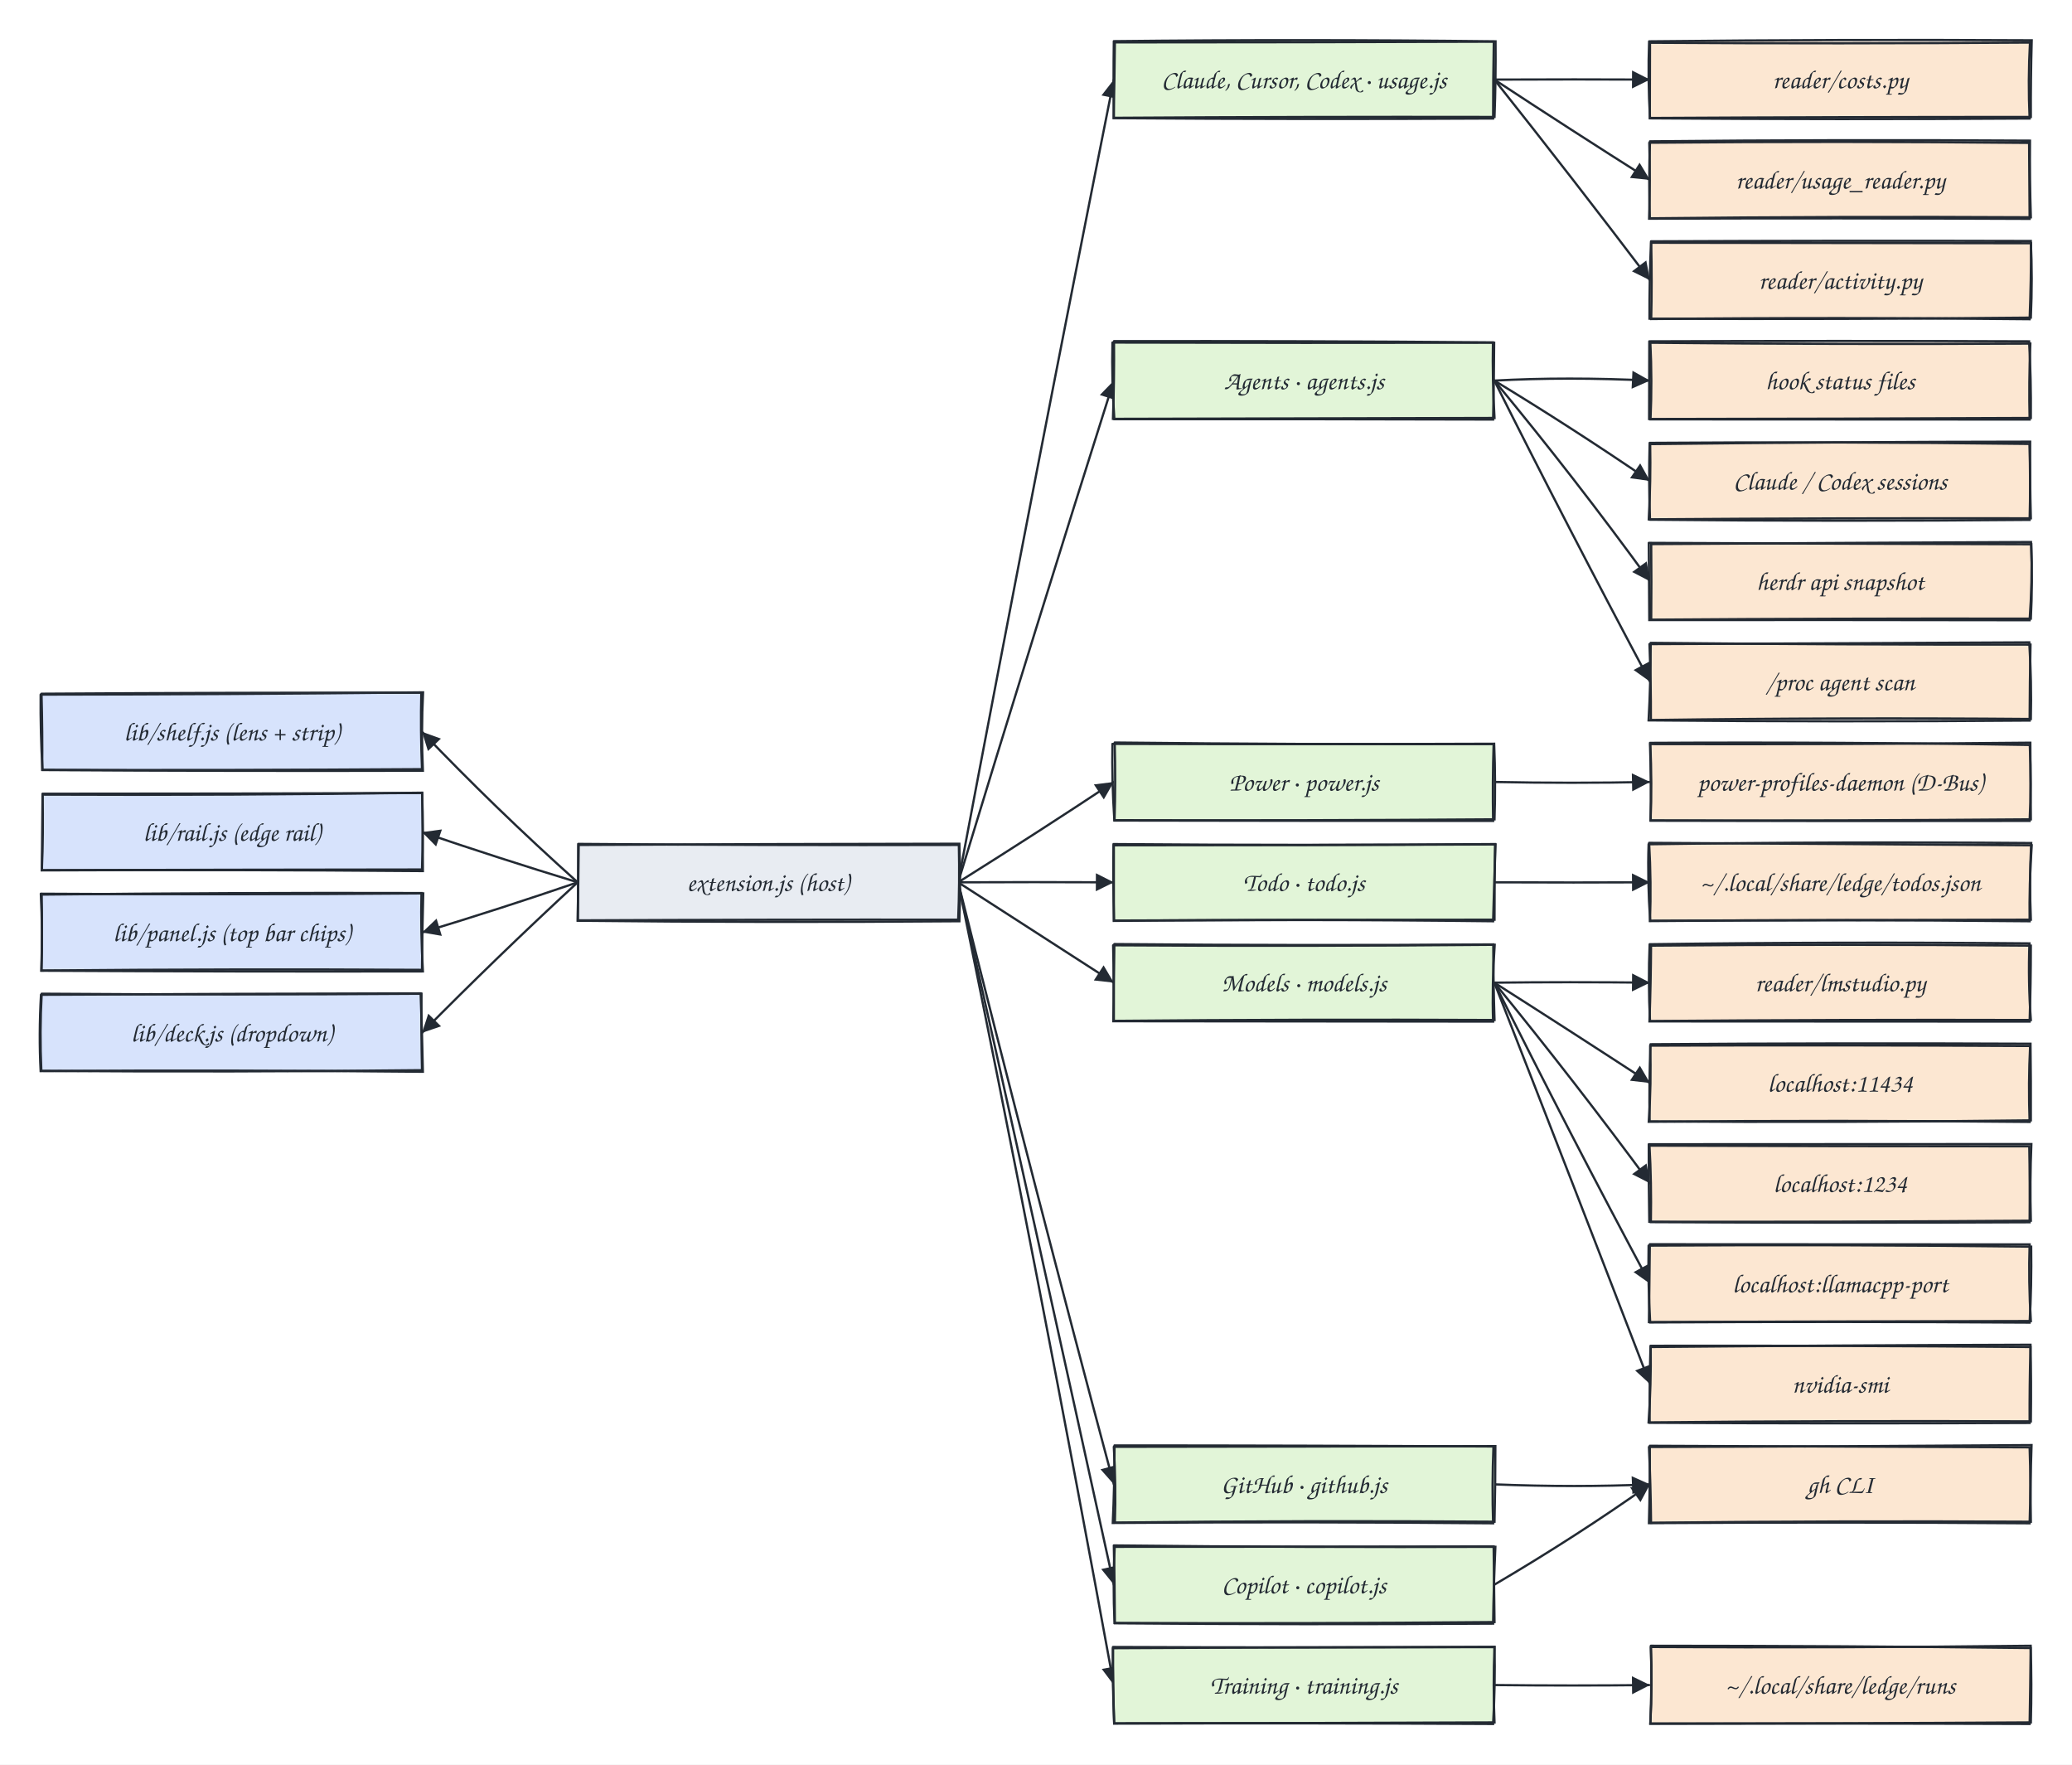
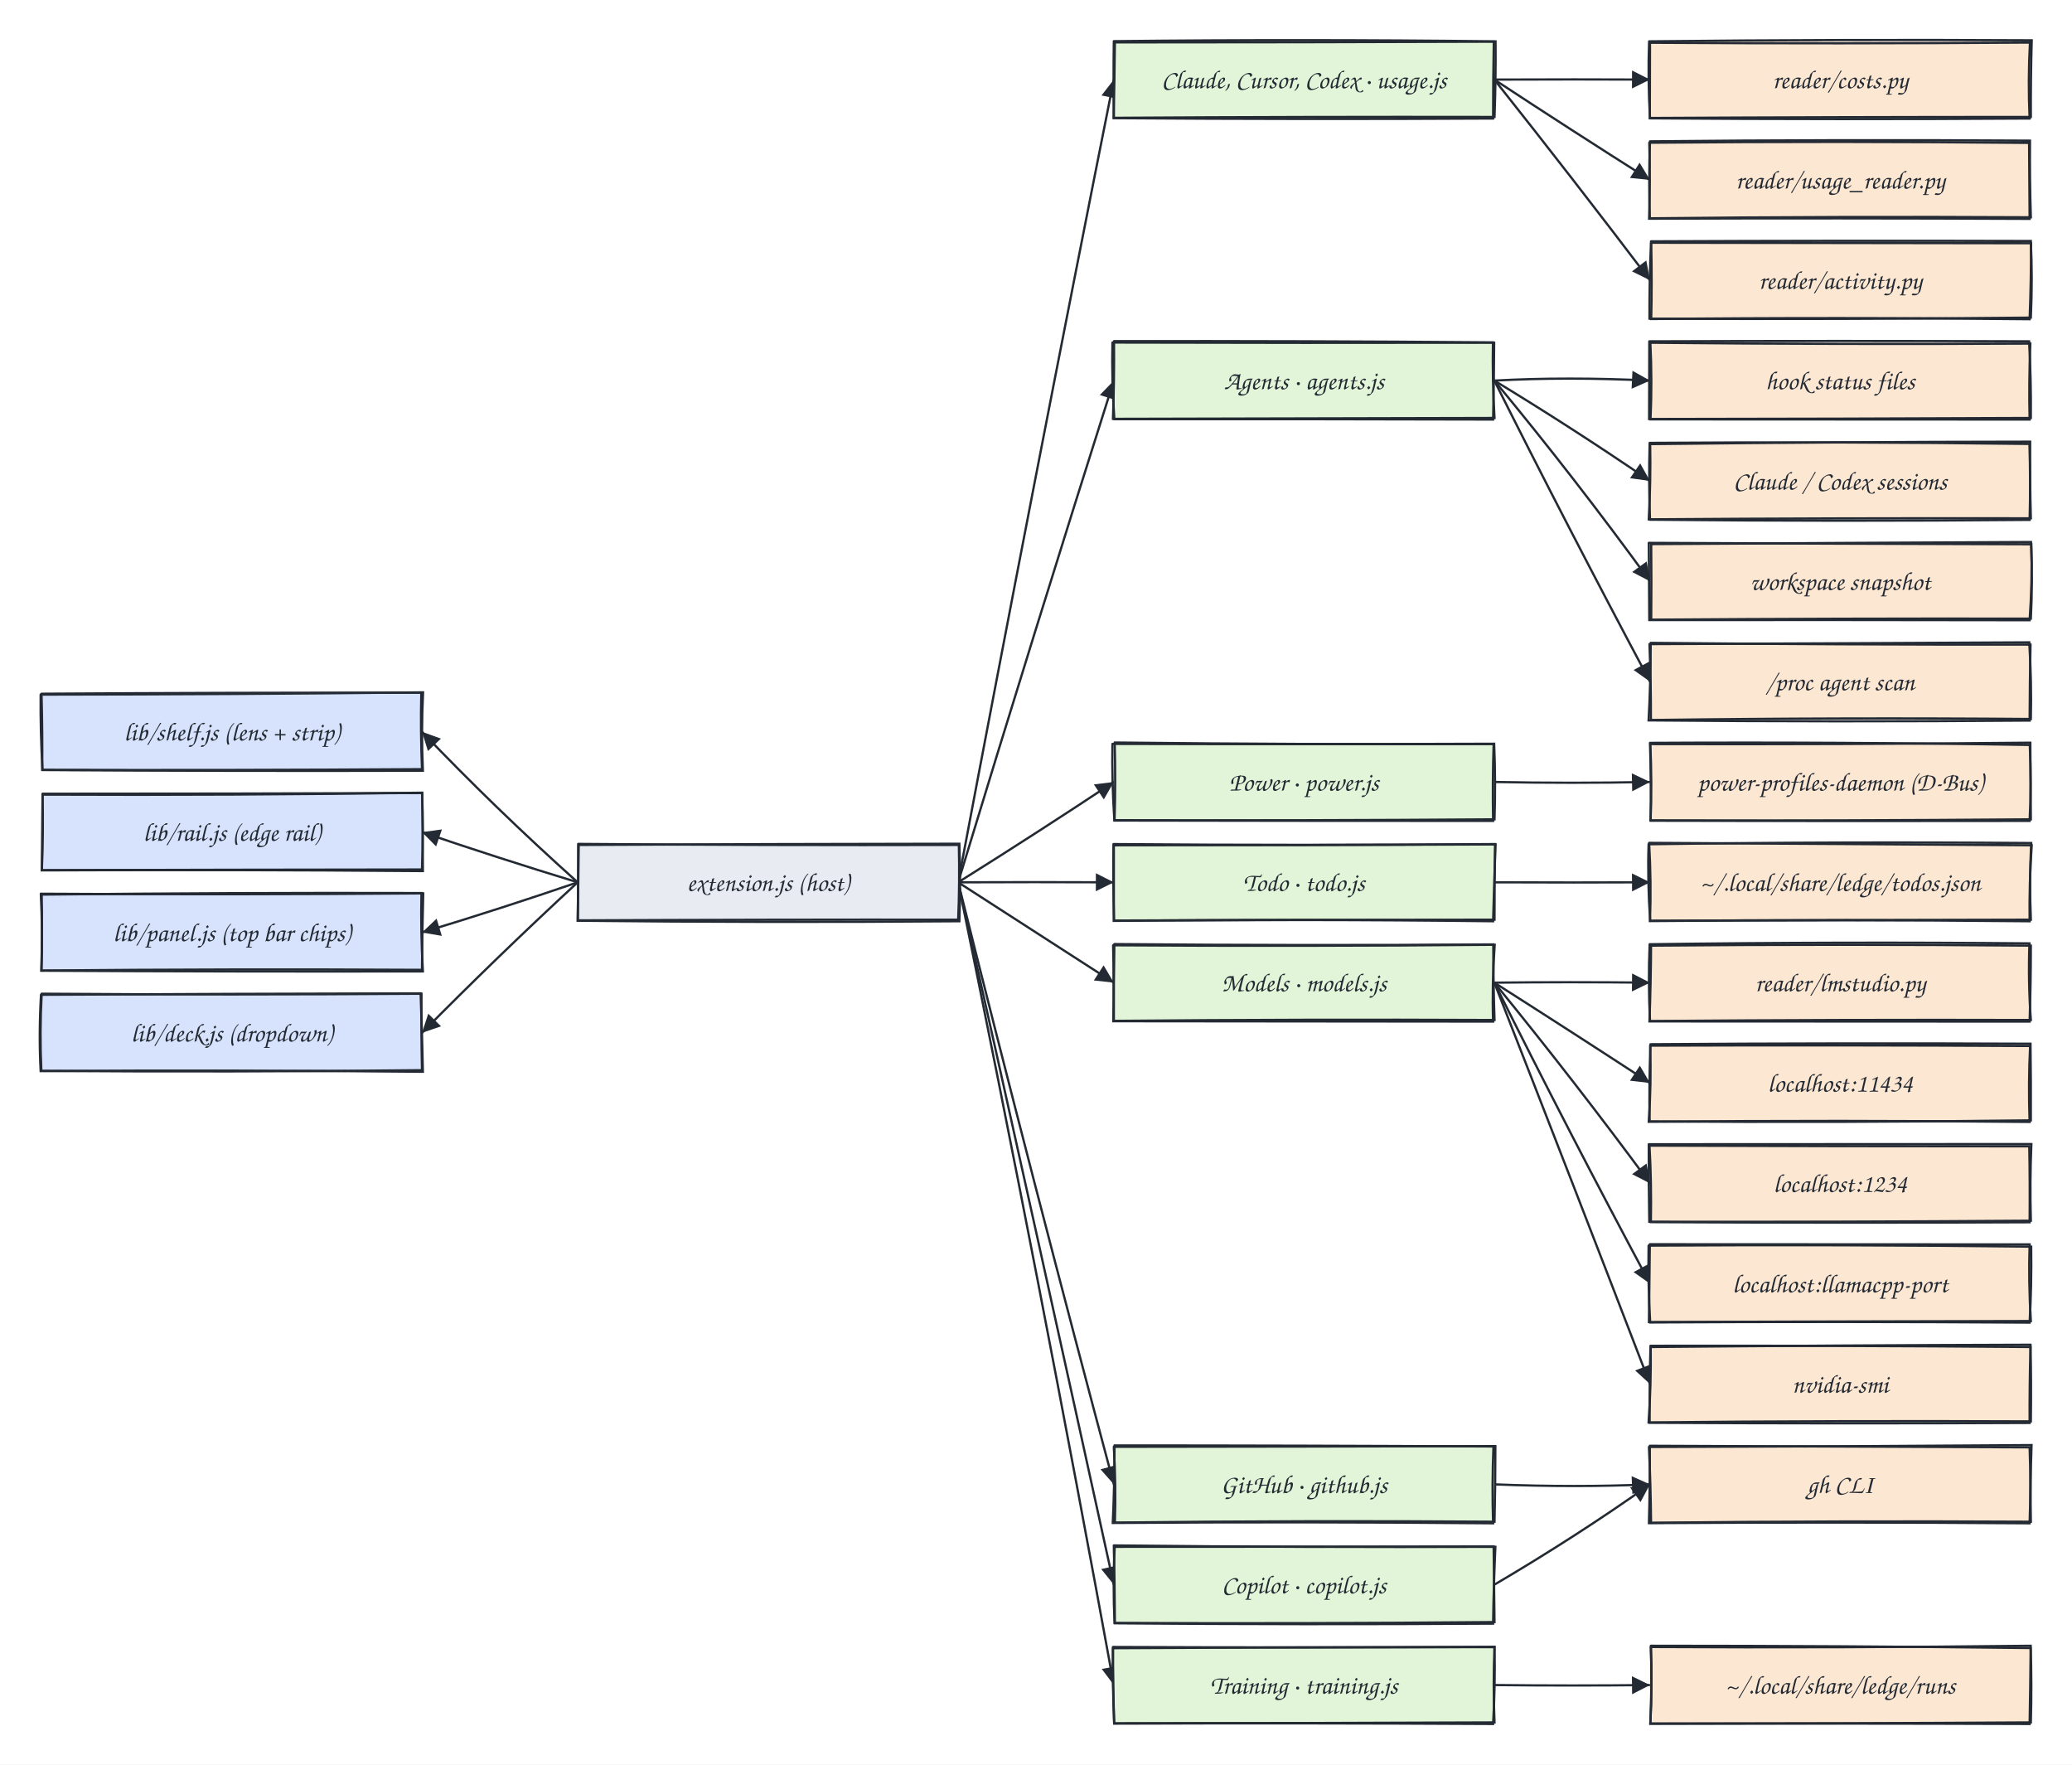
<svg xmlns="http://www.w3.org/2000/svg" width="1198" height="1020" viewBox="0 0 1198 1020" font-family="Virgil, 'Comic Neue', 'Comic Sans MS', cursive" font-size="15">
  <defs>
    <marker id="head" viewBox="0 0 10 10" refX="10" refY="5" markerWidth="8" markerHeight="8" orient="auto">
      <path d="M0,0 L10,5 L0,10 z" fill="#232A33" />
    </marker>
  </defs>
  <rect width="1198" height="1020" fill="#FFFFFF" />
  <path d="M334.0,510.0 Q286.0,467.0 244.0,423.0" fill="none" stroke="#232A33" stroke-width="1.3" stroke-linecap="round" marker-end="url(#head)" />
  <path d="M334.0,510.0 Q288.1,496.0 244.0,481.0" fill="none" stroke="#232A33" stroke-width="1.3" stroke-linecap="round" marker-end="url(#head)" />
  <path d="M334.0,510.0 Q290.2,525.0 244.0,539.0" fill="none" stroke="#232A33" stroke-width="1.3" stroke-linecap="round" marker-end="url(#head)" />
  <path d="M334.0,510.0 Q286.4,554.0 244.0,597.0" fill="none" stroke="#232A33" stroke-width="1.3" stroke-linecap="round" marker-end="url(#head)" />
  <path d="M554.0,510.0 Q597.8,277.8 644.0,46.0" fill="none" stroke="#232A33" stroke-width="1.3" stroke-linecap="round" marker-end="url(#head)" />
  <path d="M864.0,46.0 Q911.6,45.8 954.0,46.0" fill="none" stroke="#232A33" stroke-width="1.3" stroke-linecap="round" marker-end="url(#head)" />
  <path d="M864.0,46.0 Q907.8,74.8 954.0,104.0" fill="none" stroke="#232A33" stroke-width="1.3" stroke-linecap="round" marker-end="url(#head)" />
  <path d="M864.0,46.0 Q909.9,103.8 954.0,162.0" fill="none" stroke="#232A33" stroke-width="1.3" stroke-linecap="round" marker-end="url(#head)" />
  <path d="M554.0,510.0 Q598.1,364.8 644.0,220.0" fill="none" stroke="#232A33" stroke-width="1.3" stroke-linecap="round" marker-end="url(#head)" />
  <path d="M864.0,220.0 Q906.0,217.7 954.0,220.0" fill="none" stroke="#232A33" stroke-width="1.3" stroke-linecap="round" marker-end="url(#head)" />
  <path d="M864.0,220.0 Q908.1,246.7 954.0,278.0" fill="none" stroke="#232A33" stroke-width="1.3" stroke-linecap="round" marker-end="url(#head)" />
  <path d="M864.0,220.0 Q910.2,275.7 954.0,336.0" fill="none" stroke="#232A33" stroke-width="1.3" stroke-linecap="round" marker-end="url(#head)" />
  <path d="M864.0,220.0 Q906.4,304.7 954.0,394.0" fill="none" stroke="#232A33" stroke-width="1.3" stroke-linecap="round" marker-end="url(#head)" />
  <path d="M554.0,510.0 Q600.6,480.8 644.0,452.0" fill="none" stroke="#232A33" stroke-width="1.3" stroke-linecap="round" marker-end="url(#head)" />
  <path d="M864.0,452.0 Q908.5,452.9 954.0,452.0" fill="none" stroke="#232A33" stroke-width="1.3" stroke-linecap="round" marker-end="url(#head)" />
  <path d="M554.0,510.0 Q596.7,509.8 644.0,510.0" fill="none" stroke="#232A33" stroke-width="1.3" stroke-linecap="round" marker-end="url(#head)" />
  <path d="M864.0,510.0 Q910.6,510.2 954.0,510.0" fill="none" stroke="#232A33" stroke-width="1.3" stroke-linecap="round" marker-end="url(#head)" />
  <path d="M554.0,510.0 Q598.8,538.8 644.0,568.0" fill="none" stroke="#232A33" stroke-width="1.3" stroke-linecap="round" marker-end="url(#head)" />
  <path d="M864.0,568.0 Q906.7,567.5 954.0,568.0" fill="none" stroke="#232A33" stroke-width="1.3" stroke-linecap="round" marker-end="url(#head)" />
  <path d="M864.0,568.0 Q908.8,596.5 954.0,626.0" fill="none" stroke="#232A33" stroke-width="1.3" stroke-linecap="round" marker-end="url(#head)" />
  <path d="M864.0,568.0 Q910.9,625.5 954.0,684.0" fill="none" stroke="#232A33" stroke-width="1.3" stroke-linecap="round" marker-end="url(#head)" />
  <path d="M864.0,568.0 Q907.1,654.5 954.0,742.0" fill="none" stroke="#232A33" stroke-width="1.3" stroke-linecap="round" marker-end="url(#head)" />
  <path d="M864.0,568.0 Q909.2,683.5 954.0,800.0" fill="none" stroke="#232A33" stroke-width="1.3" stroke-linecap="round" marker-end="url(#head)" />
  <path d="M554.0,510.0 Q597.4,683.8 644.0,858.0" fill="none" stroke="#232A33" stroke-width="1.3" stroke-linecap="round" marker-end="url(#head)" />
  <path d="M864.0,858.0 Q911.3,859.9 954.0,858.0" fill="none" stroke="#232A33" stroke-width="1.3" stroke-linecap="round" marker-end="url(#head)" />
  <path d="M554.0,510.0 Q599.5,712.8 644.0,916.0" fill="none" stroke="#232A33" stroke-width="1.3" stroke-linecap="round" marker-end="url(#head)" />
  <path d="M864.0,916.0 Q911.3,888.2 954.0,858.0" fill="none" stroke="#232A33" stroke-width="1.3" stroke-linecap="round" marker-end="url(#head)" />
  <path d="M554.0,510.0 Q601.6,741.8 644.0,974.0" fill="none" stroke="#232A33" stroke-width="1.3" stroke-linecap="round" marker-end="url(#head)" />
  <path d="M864.0,974.0 Q909.5,974.5 954.0,974.0" fill="none" stroke="#232A33" stroke-width="1.3" stroke-linecap="round" marker-end="url(#head)" />
  <rect x="334" y="488.0" width="220" height="44" fill="#E8ECF2" />
  <path d="M334.3,487.8 Q443.5,488.7 554.4,488.4 Q554.9,510.6 554.0,531.6 Q445.2,531.5 334.1,532.0 Q334.3,510.4 334.3,487.8" fill="none" stroke="#232A33" stroke-width="1.3" stroke-linecap="round" />
  <path d="M334.6,488.4 Q444.9,487.8 554.7,487.7 Q555.5,510.7 554.7,532.5 Q444.2,533.4 334.0,532.2 Q334.4,509.6 334.6,488.4" fill="none" stroke="#232A33" stroke-width="1.3" stroke-linecap="round" />
  <text x="444.0" y="515.0" text-anchor="middle" fill="#232A33">extension.js (host)</text>
  <rect x="24" y="401.0" width="220" height="44" fill="#D7E3FC" />
  <path d="M24.0,401.0 Q132.8,400.3 243.6,400.4 Q243.1,422.3 244.0,444.6 Q134.7,445.3 24.4,445.0 Q24.6,423.2 24.0,401.0" fill="none" stroke="#232A33" stroke-width="1.3" stroke-linecap="round" />
  <path d="M23.5,401.5 Q134.5,401.4 244.6,400.2 Q243.5,422.9 244.5,445.5 Q134.5,445.8 24.6,445.1 Q23.3,423.4 23.5,401.5" fill="none" stroke="#232A33" stroke-width="1.3" stroke-linecap="round" />
  <text x="134.0" y="428.0" text-anchor="middle" fill="#232A33">lib/shelf.js (lens + strip)</text>
  <rect x="24" y="459.0" width="220" height="44" fill="#D7E3FC" />
  <path d="M24.6,458.8 Q134.7,458.8 244.1,458.4 Q244.8,480.0 244.0,502.6 Q133.0,502.7 24.2,503.0 Q25.1,481.8 24.6,458.8" fill="none" stroke="#232A33" stroke-width="1.3" stroke-linecap="round" />
  <path d="M24.6,459.3 Q135.3,459.8 244.1,458.2 Q244.5,480.4 244.5,503.5 Q133.6,502.6 24.2,503.1 Q24.4,480.3 24.6,459.3" fill="none" stroke="#232A33" stroke-width="1.3" stroke-linecap="round" />
  <text x="134.0" y="486.0" text-anchor="middle" fill="#232A33">lib/rail.js (edge rail)</text>
  <rect x="24" y="517.0" width="220" height="44" fill="#D7E3FC" />
  <path d="M23.6,516.6 Q134.4,517.3 244.7,516.4 Q244.1,537.7 244.0,560.6 Q133.8,560.0 24.0,561.0 Q24.7,537.6 23.6,516.6" fill="none" stroke="#232A33" stroke-width="1.3" stroke-linecap="round" />
  <path d="M24.1,517.1 Q133.7,515.9 243.7,516.2 Q243.2,537.8 244.5,561.5 Q135.1,561.7 23.9,561.1 Q24.5,539.2 24.1,517.1" fill="none" stroke="#232A33" stroke-width="1.3" stroke-linecap="round" />
  <text x="134.0" y="544.0" text-anchor="middle" fill="#232A33">lib/panel.js (top bar chips)</text>
  <rect x="24" y="575.0" width="220" height="44" fill="#D7E3FC" />
  <path d="M24.1,574.4 Q133.1,575.2 243.7,574.4 Q243.5,595.4 244.0,618.6 Q134.5,619.8 23.9,619.0 Q22.9,596.2 24.1,574.4" fill="none" stroke="#232A33" stroke-width="1.3" stroke-linecap="round" />
  <path d="M23.7,575.0 Q134.4,574.4 243.2,574.2 Q244.1,597.6 244.5,619.5 Q134.2,618.4 23.5,619.1 Q22.4,598.1 23.7,575.0" fill="none" stroke="#232A33" stroke-width="1.3" stroke-linecap="round" />
  <text x="134.0" y="602.0" text-anchor="middle" fill="#232A33">lib/deck.js (dropdown)</text>
  <rect x="644" y="24" width="220" height="44" fill="#E2F5D8" />
  <path d="M644.0,23.8 Q754.2,22.6 864.7,23.9 Q864.9,45.9 864.1,67.6 Q755.0,67.4 644.0,68.1 Q643.7,46.0 644.0,23.8" fill="none" stroke="#232A33" stroke-width="1.3" stroke-linecap="round" />
  <path d="M644.6,24.5 Q753.6,24.5 863.7,24.1 Q863.3,45.1 863.3,68.5 Q754.6,69.1 643.9,68.3 Q644.4,45.6 644.6,24.5" fill="none" stroke="#232A33" stroke-width="1.3" stroke-linecap="round" />
  <text x="754.0" y="51.0" text-anchor="middle" fill="#232A33">Claude, Cursor, Codex · usage.js</text>
  <rect x="954" y="24" width="220" height="44" fill="#FCE7D2" />
  <path d="M953.5,23.9 Q1063.9,22.7 1174.7,23.3 Q1174.1,45.5 1174.2,67.6 Q1064.5,67.6 954.0,68.2 Q952.7,45.3 953.5,23.9" fill="none" stroke="#232A33" stroke-width="1.3" stroke-linecap="round" />
  <path d="M954.0,24.7 Q1063.8,25.4 1173.7,24.6 Q1172.5,46.8 1173.5,68.5 Q1064.4,69.2 953.9,68.4 Q954.0,47.5 954.0,24.7" fill="none" stroke="#232A33" stroke-width="1.3" stroke-linecap="round" />
  <text x="1064.0" y="51.0" text-anchor="middle" fill="#232A33">reader/costs.py</text>
  <rect x="954" y="82" width="220" height="44" fill="#FCE7D2" />
  <path d="M954.0,81.7 Q1062.7,80.6 1173.7,81.3 Q1173.5,103.2 1174.2,125.6 Q1062.8,125.0 953.9,126.2 Q953.2,104.0 954.0,81.7" fill="none" stroke="#232A33" stroke-width="1.3" stroke-linecap="round" />
  <path d="M953.6,82.5 Q1064.4,81.5 1173.2,82.6 Q1173.4,104.2 1173.5,126.5 Q1063.6,126.0 953.5,126.4 Q954.2,104.0 953.6,82.5" fill="none" stroke="#232A33" stroke-width="1.3" stroke-linecap="round" />
  <text x="1064.0" y="109.0" text-anchor="middle" fill="#232A33">reader/usage_reader.py</text>
  <rect x="954" y="140" width="220" height="44" fill="#FCE7D2" />
  <path d="M954.6,139.5 Q1064.6,139.0 1174.2,139.3 Q1175.2,160.9 1174.2,183.6 Q1063.6,184.7 953.7,184.2 Q953.6,162.6 954.6,139.5" fill="none" stroke="#232A33" stroke-width="1.3" stroke-linecap="round" />
  <path d="M954.7,140.3 Q1063.6,140.5 1174.3,140.6 Q1174.4,161.6 1173.5,184.5 Q1063.5,183.3 954.7,184.4 Q955.2,163.4 954.7,140.3" fill="none" stroke="#232A33" stroke-width="1.3" stroke-linecap="round" />
  <text x="1064.0" y="167.0" text-anchor="middle" fill="#232A33">reader/activity.py</text>
  <rect x="644" y="198" width="220" height="44" fill="#E2F5D8" />
  <path d="M644.1,197.2 Q753.7,197.0 863.2,197.9 Q862.8,219.1 864.1,241.6 Q754.9,241.9 643.5,242.1 Q644.3,219.0 644.1,197.2" fill="none" stroke="#232A33" stroke-width="1.3" stroke-linecap="round" />
  <path d="M643.2,198.0 Q754.4,198.3 863.9,198.1 Q863.8,219.8 863.3,242.5 Q752.8,242.2 644.3,242.3 Q642.7,219.9 643.2,198.0" fill="none" stroke="#232A33" stroke-width="1.3" stroke-linecap="round" />
  <text x="754.0" y="225.0" text-anchor="middle" fill="#232A33">Agents · agents.js</text>
  <rect x="954" y="198" width="220" height="44" fill="#FCE7D2" />
  <path d="M953.6,197.3 Q1063.3,196.9 1173.2,197.3 Q1174.4,218.7 1174.2,241.6 Q1064.4,242.1 953.5,242.2 Q953.5,220.8 953.6,197.3" fill="none" stroke="#232A33" stroke-width="1.3" stroke-linecap="round" />
  <path d="M954.2,198.1 Q1064.4,199.2 1173.9,198.6 Q1173.0,221.5 1173.5,242.5 Q1065.0,242.4 954.3,242.4 Q955.3,219.8 954.2,198.1" fill="none" stroke="#232A33" stroke-width="1.3" stroke-linecap="round" />
  <text x="1064.0" y="225.0" text-anchor="middle" fill="#232A33">hook status files</text>
  <rect x="954" y="256" width="220" height="44" fill="#FCE7D2" />
  <path d="M954.1,256.7 Q1062.9,255.4 1173.8,255.3 Q1173.6,276.4 1174.2,299.6 Q1062.7,299.4 953.3,300.2 Q954.5,277.8 954.1,256.7" fill="none" stroke="#232A33" stroke-width="1.3" stroke-linecap="round" />
  <path d="M953.8,256.0 Q1062.8,255.2 1173.4,256.6 Q1174.1,278.9 1173.5,300.5 Q1064.1,301.5 954.0,300.4 Q953.2,278.7 953.8,256.0" fill="none" stroke="#232A33" stroke-width="1.3" stroke-linecap="round" />
  <text x="1064.0" y="283.0" text-anchor="middle" fill="#232A33">Claude / Codex sessions</text>
  <rect x="954" y="314" width="220" height="44" fill="#FCE7D2" />
  <path d="M954.7,314.5 Q1064.9,313.8 1174.3,313.3 Q1175.3,336.5 1174.2,357.6 Q1064.3,357.4 954.7,358.2 Q954.9,336.4 954.7,314.5" fill="none" stroke="#232A33" stroke-width="1.3" stroke-linecap="round" />
  <path d="M953.3,313.8 Q1064.3,314.3 1174.5,314.6 Q1175.1,336.4 1173.5,358.5 Q1063.2,358.3 953.6,358.4 Q953.4,335.2 953.3,313.8" fill="none" stroke="#232A33" stroke-width="1.3" stroke-linecap="round" />
-   <text x="1064.0" y="341.0" text-anchor="middle" fill="#232A33">herdr api snapshot</text>
+   <text x="1064.0" y="341.0" text-anchor="middle" fill="#232A33">workspace snapshot</text>
  <rect x="954" y="372" width="220" height="44" fill="#FCE7D2" />
  <path d="M953.7,372.3 Q1063.7,371.9 1173.3,371.3 Q1174.7,394.2 1174.2,415.6 Q1065.0,414.7 954.5,416.2 Q954.6,394.6 953.7,372.3" fill="none" stroke="#232A33" stroke-width="1.3" stroke-linecap="round" />
  <path d="M954.4,371.6 Q1065.0,372.7 1174.0,372.6 Q1173.6,393.8 1173.5,416.5 Q1062.3,417.4 953.2,416.4 Q954.4,394.6 954.4,371.6" fill="none" stroke="#232A33" stroke-width="1.3" stroke-linecap="round" />
  <text x="1064.0" y="399.0" text-anchor="middle" fill="#232A33">/proc agent scan</text>
  <rect x="644" y="430" width="220" height="44" fill="#E2F5D8" />
  <path d="M643.2,430.0 Q753.6,430.3 863.9,429.9 Q864.8,452.4 864.1,473.6 Q753.9,474.4 644.3,474.1 Q642.8,451.0 643.2,430.0" fill="none" stroke="#232A33" stroke-width="1.3" stroke-linecap="round" />
  <path d="M644.5,429.2 Q753.4,430.4 863.6,430.1 Q862.9,452.0 863.3,474.5 Q754.8,474.5 644.4,474.3 Q645.1,451.7 644.5,429.2" fill="none" stroke="#232A33" stroke-width="1.3" stroke-linecap="round" />
  <text x="754.0" y="457.0" text-anchor="middle" fill="#232A33">Power · power.js</text>
  <rect x="954" y="430" width="220" height="44" fill="#FCE7D2" />
  <path d="M954.2,430.1 Q1063.3,430.4 1173.9,429.3 Q1174.0,451.9 1174.2,473.6 Q1063.4,474.5 954.3,474.2 Q955.2,453.2 954.2,430.1" fill="none" stroke="#232A33" stroke-width="1.3" stroke-linecap="round" />
  <path d="M954.0,429.4 Q1063.4,428.8 1173.6,430.6 Q1174.6,453.6 1173.5,474.5 Q1064.6,474.7 954.4,474.4 Q954.7,451.1 954.0,429.4" fill="none" stroke="#232A33" stroke-width="1.3" stroke-linecap="round" />
  <text x="1064.0" y="457.0" text-anchor="middle" fill="#232A33">power-profiles-daemon (D-Bus)</text>
  <rect x="644" y="488" width="220" height="44" fill="#E2F5D8" />
  <path d="M643.8,487.9 Q753.2,488.8 864.4,487.9 Q864.1,510.1 864.1,531.6 Q754.6,531.6 644.1,532.1 Q643.5,509.6 643.8,487.9" fill="none" stroke="#232A33" stroke-width="1.3" stroke-linecap="round" />
  <path d="M644.0,488.6 Q755.0,488.6 864.7,488.1 Q863.9,509.4 863.3,532.5 Q753.9,531.2 644.0,532.3 Q644.0,511.4 644.0,488.6" fill="none" stroke="#232A33" stroke-width="1.3" stroke-linecap="round" />
  <text x="754.0" y="515.0" text-anchor="middle" fill="#232A33">Todo · todo.js</text>
  <rect x="954" y="488" width="220" height="44" fill="#FCE7D2" />
  <path d="M953.2,488.0 Q1062.9,486.4 1174.4,487.3 Q1173.3,509.6 1174.2,531.6 Q1064.1,531.8 954.1,532.2 Q952.5,509.0 953.2,488.0" fill="none" stroke="#232A33" stroke-width="1.3" stroke-linecap="round" />
  <path d="M953.5,487.2 Q1065.0,487.8 1174.7,488.6 Q1173.2,511.1 1173.5,532.5 Q1063.7,531.4 954.0,532.4 Q954.8,510.0 953.5,487.2" fill="none" stroke="#232A33" stroke-width="1.3" stroke-linecap="round" />
  <text x="1064.0" y="515.0" text-anchor="middle" fill="#232A33">~/.local/share/ledge/todos.json</text>
  <rect x="644" y="546" width="220" height="44" fill="#E2F5D8" />
  <path d="M644.3,545.7 Q754.4,546.7 863.4,545.9 Q863.4,567.8 864.1,589.6 Q753.0,589.1 644.0,590.1 Q643.9,568.4 644.3,545.7" fill="none" stroke="#232A33" stroke-width="1.3" stroke-linecap="round" />
  <path d="M643.6,546.4 Q753.3,547.1 864.2,546.1 Q862.6,569.2 863.3,590.5 Q753.0,590.4 643.7,590.3 Q644.1,567.9 643.6,546.4" fill="none" stroke="#232A33" stroke-width="1.3" stroke-linecap="round" />
  <text x="754.0" y="573.0" text-anchor="middle" fill="#232A33">Models · models.js</text>
  <rect x="954" y="546" width="220" height="44" fill="#FCE7D2" />
  <path d="M953.8,545.8 Q1064.1,544.3 1173.4,545.3 Q1172.6,567.4 1174.2,589.6 Q1064.9,589.3 954.0,590.2 Q952.9,567.6 953.8,545.8" fill="none" stroke="#232A33" stroke-width="1.3" stroke-linecap="round" />
  <path d="M954.6,546.6 Q1063.4,545.6 1174.2,546.6 Q1174.2,568.5 1173.5,590.5 Q1062.8,590.5 953.7,590.4 Q954.5,567.7 954.6,546.6" fill="none" stroke="#232A33" stroke-width="1.3" stroke-linecap="round" />
  <text x="1064.0" y="573.0" text-anchor="middle" fill="#232A33">reader/lmstudio.py</text>
  <rect x="954" y="604" width="220" height="44" fill="#FCE7D2" />
  <path d="M954.3,603.6 Q1063.6,602.8 1174.0,603.3 Q1174.3,625.1 1174.2,647.6 Q1063.2,649.0 953.8,648.2 Q953.4,626.3 954.3,603.6" fill="none" stroke="#232A33" stroke-width="1.3" stroke-linecap="round" />
  <path d="M954.1,604.4 Q1064.0,604.0 1173.8,604.6 Q1172.7,625.9 1173.5,648.5 Q1064.3,647.4 953.3,648.4 Q954.8,626.6 954.1,604.4" fill="none" stroke="#232A33" stroke-width="1.3" stroke-linecap="round" />
  <text x="1064.0" y="631.0" text-anchor="middle" fill="#232A33">localhost:11434</text>
  <rect x="954" y="662" width="220" height="44" fill="#FCE7D2" />
  <path d="M953.3,661.4 Q1063.1,661.3 1174.5,661.3 Q1173.6,682.8 1174.2,705.6 Q1064.0,706.4 953.6,706.2 Q953.2,684.4 953.3,661.4" fill="none" stroke="#232A33" stroke-width="1.3" stroke-linecap="round" />
  <path d="M953.7,662.2 Q1062.4,662.6 1173.3,662.6 Q1173.7,683.4 1173.5,706.5 Q1064.2,707.0 954.5,706.4 Q954.9,683.1 953.7,662.2" fill="none" stroke="#232A33" stroke-width="1.3" stroke-linecap="round" />
  <text x="1064.0" y="689.0" text-anchor="middle" fill="#232A33">localhost:1234</text>
  <rect x="954" y="720" width="220" height="44" fill="#FCE7D2" />
  <path d="M953.9,719.2 Q1064.3,719.2 1173.5,719.3 Q1172.8,740.5 1174.2,763.6 Q1064.7,763.8 953.4,764.2 Q953.7,740.7 953.9,719.2" fill="none" stroke="#232A33" stroke-width="1.3" stroke-linecap="round" />
  <path d="M953.2,720.0 Q1064.0,719.3 1174.4,720.6 Q1174.7,743.2 1173.5,764.5 Q1063.3,763.8 954.1,764.4 Q952.8,742.0 953.2,720.0" fill="none" stroke="#232A33" stroke-width="1.3" stroke-linecap="round" />
  <text x="1064.0" y="747.0" text-anchor="middle" fill="#232A33">localhost:llamacpp-port</text>
  <rect x="954" y="778" width="220" height="44" fill="#FCE7D2" />
  <path d="M954.4,778.6 Q1063.9,777.6 1174.0,777.3 Q1174.5,798.2 1174.2,821.6 Q1063.1,821.1 953.2,822.2 Q954.7,800.2 954.4,778.6" fill="none" stroke="#232A33" stroke-width="1.3" stroke-linecap="round" />
  <path d="M954.3,777.9 Q1064.8,777.7 1174.0,778.6 Q1173.4,800.6 1173.5,822.5 Q1062.4,823.0 953.8,822.4 Q953.7,799.1 954.3,777.9" fill="none" stroke="#232A33" stroke-width="1.3" stroke-linecap="round" />
  <text x="1064.0" y="805.0" text-anchor="middle" fill="#232A33">nvidia-smi</text>
  <rect x="644" y="836" width="220" height="44" fill="#E2F5D8" />
  <path d="M644.0,836.3 Q753.8,836.2 864.6,835.9 Q864.6,858.8 864.1,879.6 Q755.2,878.8 644.6,880.1 Q645.3,859.0 644.0,836.3" fill="none" stroke="#232A33" stroke-width="1.3" stroke-linecap="round" />
  <path d="M644.4,835.5 Q753.0,835.5 863.5,836.1 Q862.6,858.8 863.3,880.5 Q754.1,879.5 643.4,880.3 Q644.4,858.5 644.4,835.5" fill="none" stroke="#232A33" stroke-width="1.3" stroke-linecap="round" />
  <text x="754.0" y="863.0" text-anchor="middle" fill="#232A33">GitHub · github.js</text>
  <rect x="954" y="836" width="220" height="44" fill="#FCE7D2" />
  <path d="M953.4,836.4 Q1063.5,836.1 1174.6,835.3 Q1173.8,858.4 1174.2,879.6 Q1064.6,879.0 954.6,880.2 Q954.4,858.3 953.4,836.4" fill="none" stroke="#232A33" stroke-width="1.3" stroke-linecap="round" />
  <path d="M953.9,835.7 Q1063.0,836.2 1173.5,836.6 Q1174.3,858.1 1173.5,880.5 Q1063.9,879.7 953.4,880.4 Q954.0,858.0 953.9,835.7" fill="none" stroke="#232A33" stroke-width="1.3" stroke-linecap="round" />
  <text x="1064.0" y="863.0" text-anchor="middle" fill="#232A33">gh CLI</text>
  <rect x="644" y="894" width="220" height="44" fill="#E2F5D8" />
  <path d="M644.5,894.1 Q755.0,894.1 863.6,893.9 Q863.9,916.5 864.1,937.6 Q753.5,938.6 644.4,938.1 Q643.4,915.2 644.5,894.1" fill="none" stroke="#232A33" stroke-width="1.3" stroke-linecap="round" />
  <path d="M644.0,893.3 Q754.6,894.5 864.6,894.1 Q863.6,916.3 863.3,938.5 Q754.0,939.2 644.6,938.3 Q644.5,915.0 644.0,893.3" fill="none" stroke="#232A33" stroke-width="1.3" stroke-linecap="round" />
  <text x="754.0" y="921.0" text-anchor="middle" fill="#232A33">Copilot · copilot.js</text>
  <rect x="644" y="952" width="220" height="44" fill="#E2F5D8" />
  <path d="M643.5,952.0 Q754.6,952.5 864.1,951.9 Q863.2,974.2 864.1,995.6 Q754.3,996.1 644.2,996.1 Q643.2,973.4 643.5,952.0" fill="none" stroke="#232A33" stroke-width="1.3" stroke-linecap="round" />
  <path d="M643.5,952.7 Q753.0,952.1 864.1,952.1 Q864.6,973.7 863.3,996.5 Q753.1,995.9 644.2,996.3 Q643.5,974.6 643.5,952.7" fill="none" stroke="#232A33" stroke-width="1.3" stroke-linecap="round" />
  <text x="754.0" y="979.0" text-anchor="middle" fill="#232A33">Training · training.js</text>
  <rect x="954" y="952" width="220" height="44" fill="#FCE7D2" />
  <path d="M954.5,952.0 Q1064.3,952.6 1174.1,951.3 Q1174.8,973.8 1174.2,995.6 Q1063.7,996.3 954.2,996.2 Q955.4,973.2 954.5,952.0" fill="none" stroke="#232A33" stroke-width="1.3" stroke-linecap="round" />
  <path d="M954.5,951.3 Q1065.4,951.3 1174.1,952.6 Q1173.9,975.3 1173.5,996.5 Q1062.9,996.1 954.2,996.4 Q955.2,973.8 954.5,951.3" fill="none" stroke="#232A33" stroke-width="1.3" stroke-linecap="round" />
  <text x="1064.0" y="979.0" text-anchor="middle" fill="#232A33">~/.local/share/ledge/runs</text>
</svg>
